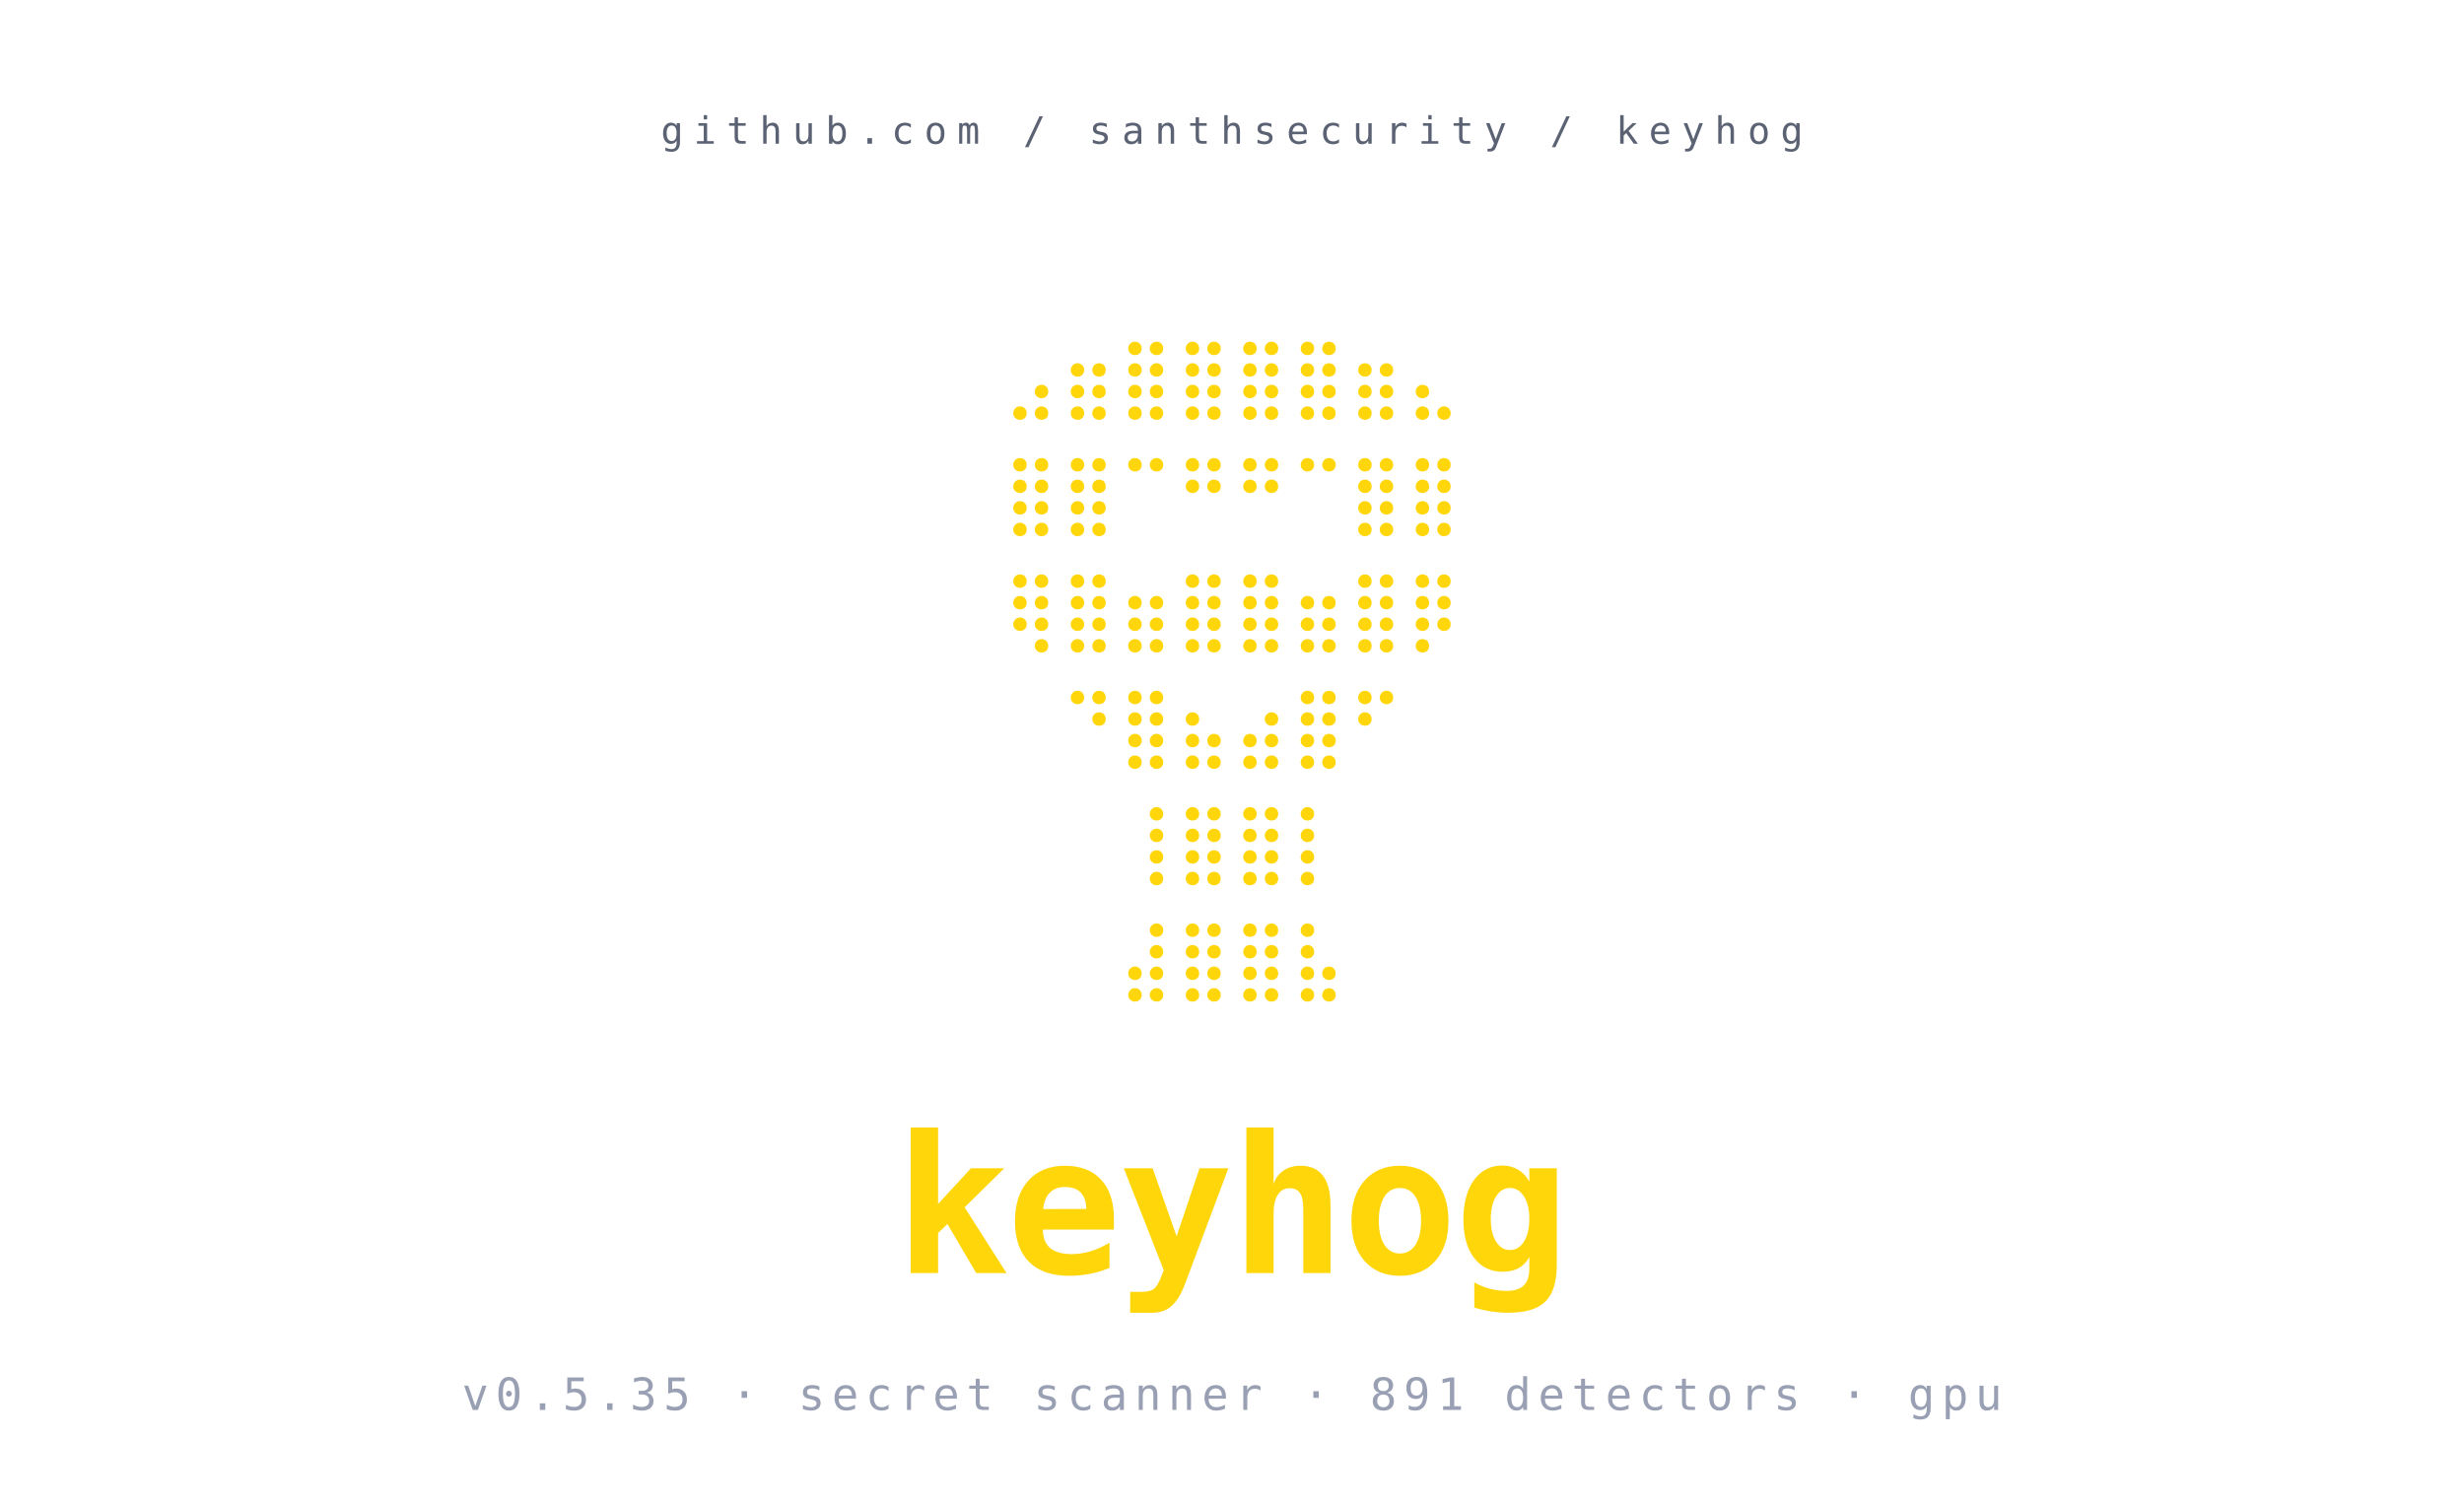
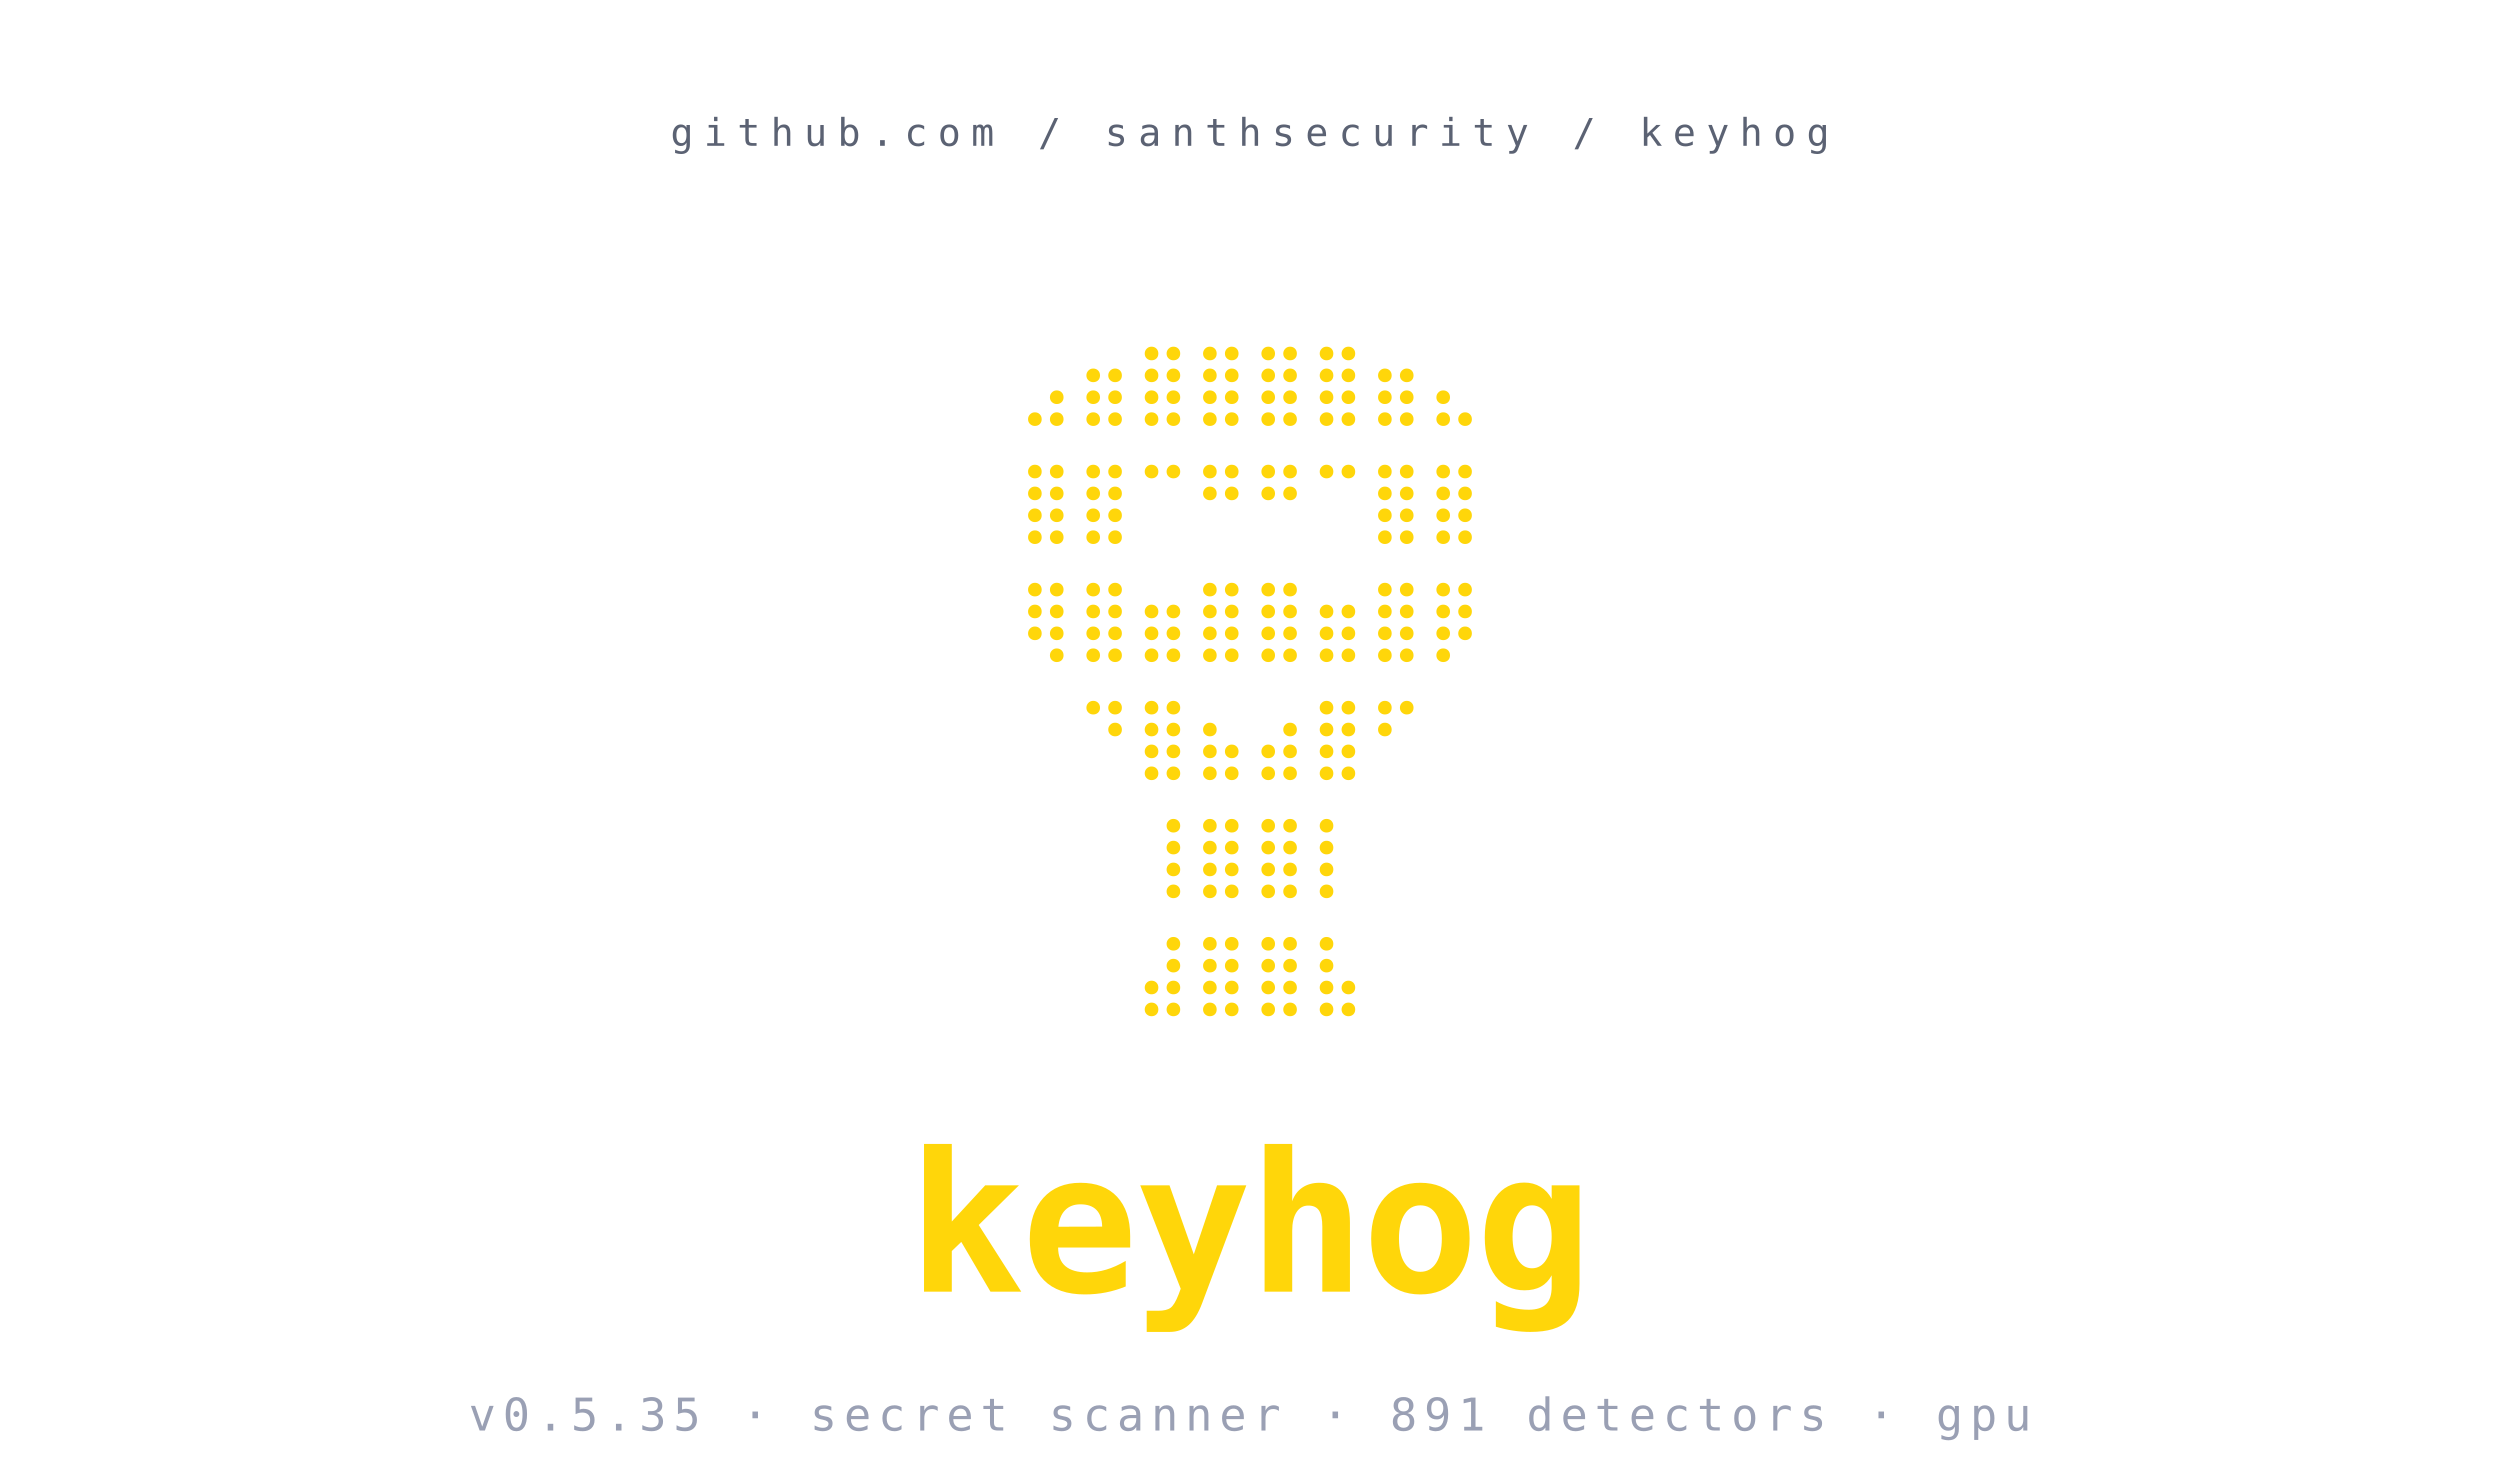
- <svg xmlns="http://www.w3.org/2000/svg" viewBox="0 0 720 440" width="720" height="440" role="img" aria-label="keyhog">
+ <svg xmlns="http://www.w3.org/2000/svg" viewBox="0 0 720 424" width="720" height="424" role="img" aria-label="keyhog">
  <g text-anchor="middle">
    <text x="360" y="42" font-family="'JetBrains Mono', ui-monospace, 'SF Mono', Menlo, Consolas, monospace" font-size="11" fill="#5b6273" letter-spacing="3">github.com  /  santhsecurity  /  keyhog</text>
    <g font-family="'JetBrains Mono', ui-monospace, 'SF Mono', 'Cascadia Code', 'DejaVu Sans Mono', 'Liberation Mono', Menlo, Consolas, monospace" fill="#ffd60a" font-size="28" xml:space="preserve">
      <text x="360" y="120">⠀⣠⣶⣿⣿⣿⣿⣶⣄⠀</text>
      <text x="360" y="154">⠀⣿⣿⠉⠛⠛⠉⣿⣿⠀</text>
      <text x="360" y="188">⠀⢿⣿⣶⣿⣿⣶⣿⡿⠀</text>
      <text x="360" y="222">⠀⠀⠙⣿⣦⣴⣿⠋⠀⠀</text>
      <text x="360" y="256">⠀⠀⠀⢸⣿⣿⡇⠀⠀⠀</text>
      <text x="360" y="290">⠀⠀⠀⣼⣿⣿⣧⠀⠀⠀</text>
    </g>
    <text x="360" y="372" font-family="'JetBrains Mono', 'JetBrainsMono-Bold', ui-monospace, 'SF Mono', 'Cascadia Code', Menlo, 'DejaVu Sans Mono', Consolas, monospace" font-size="56" font-weight="700" letter-spacing="-1" fill="#ffd60a">keyhog</text>
    <text x="360" y="412" font-family="'JetBrains Mono', ui-monospace, 'SF Mono', Menlo, Consolas, monospace" font-size="13" fill="#9aa0b4" letter-spacing="2">v0.5.35  ·  secret scanner  ·  891 detectors  ·  gpu</text>
  </g>
</svg>
